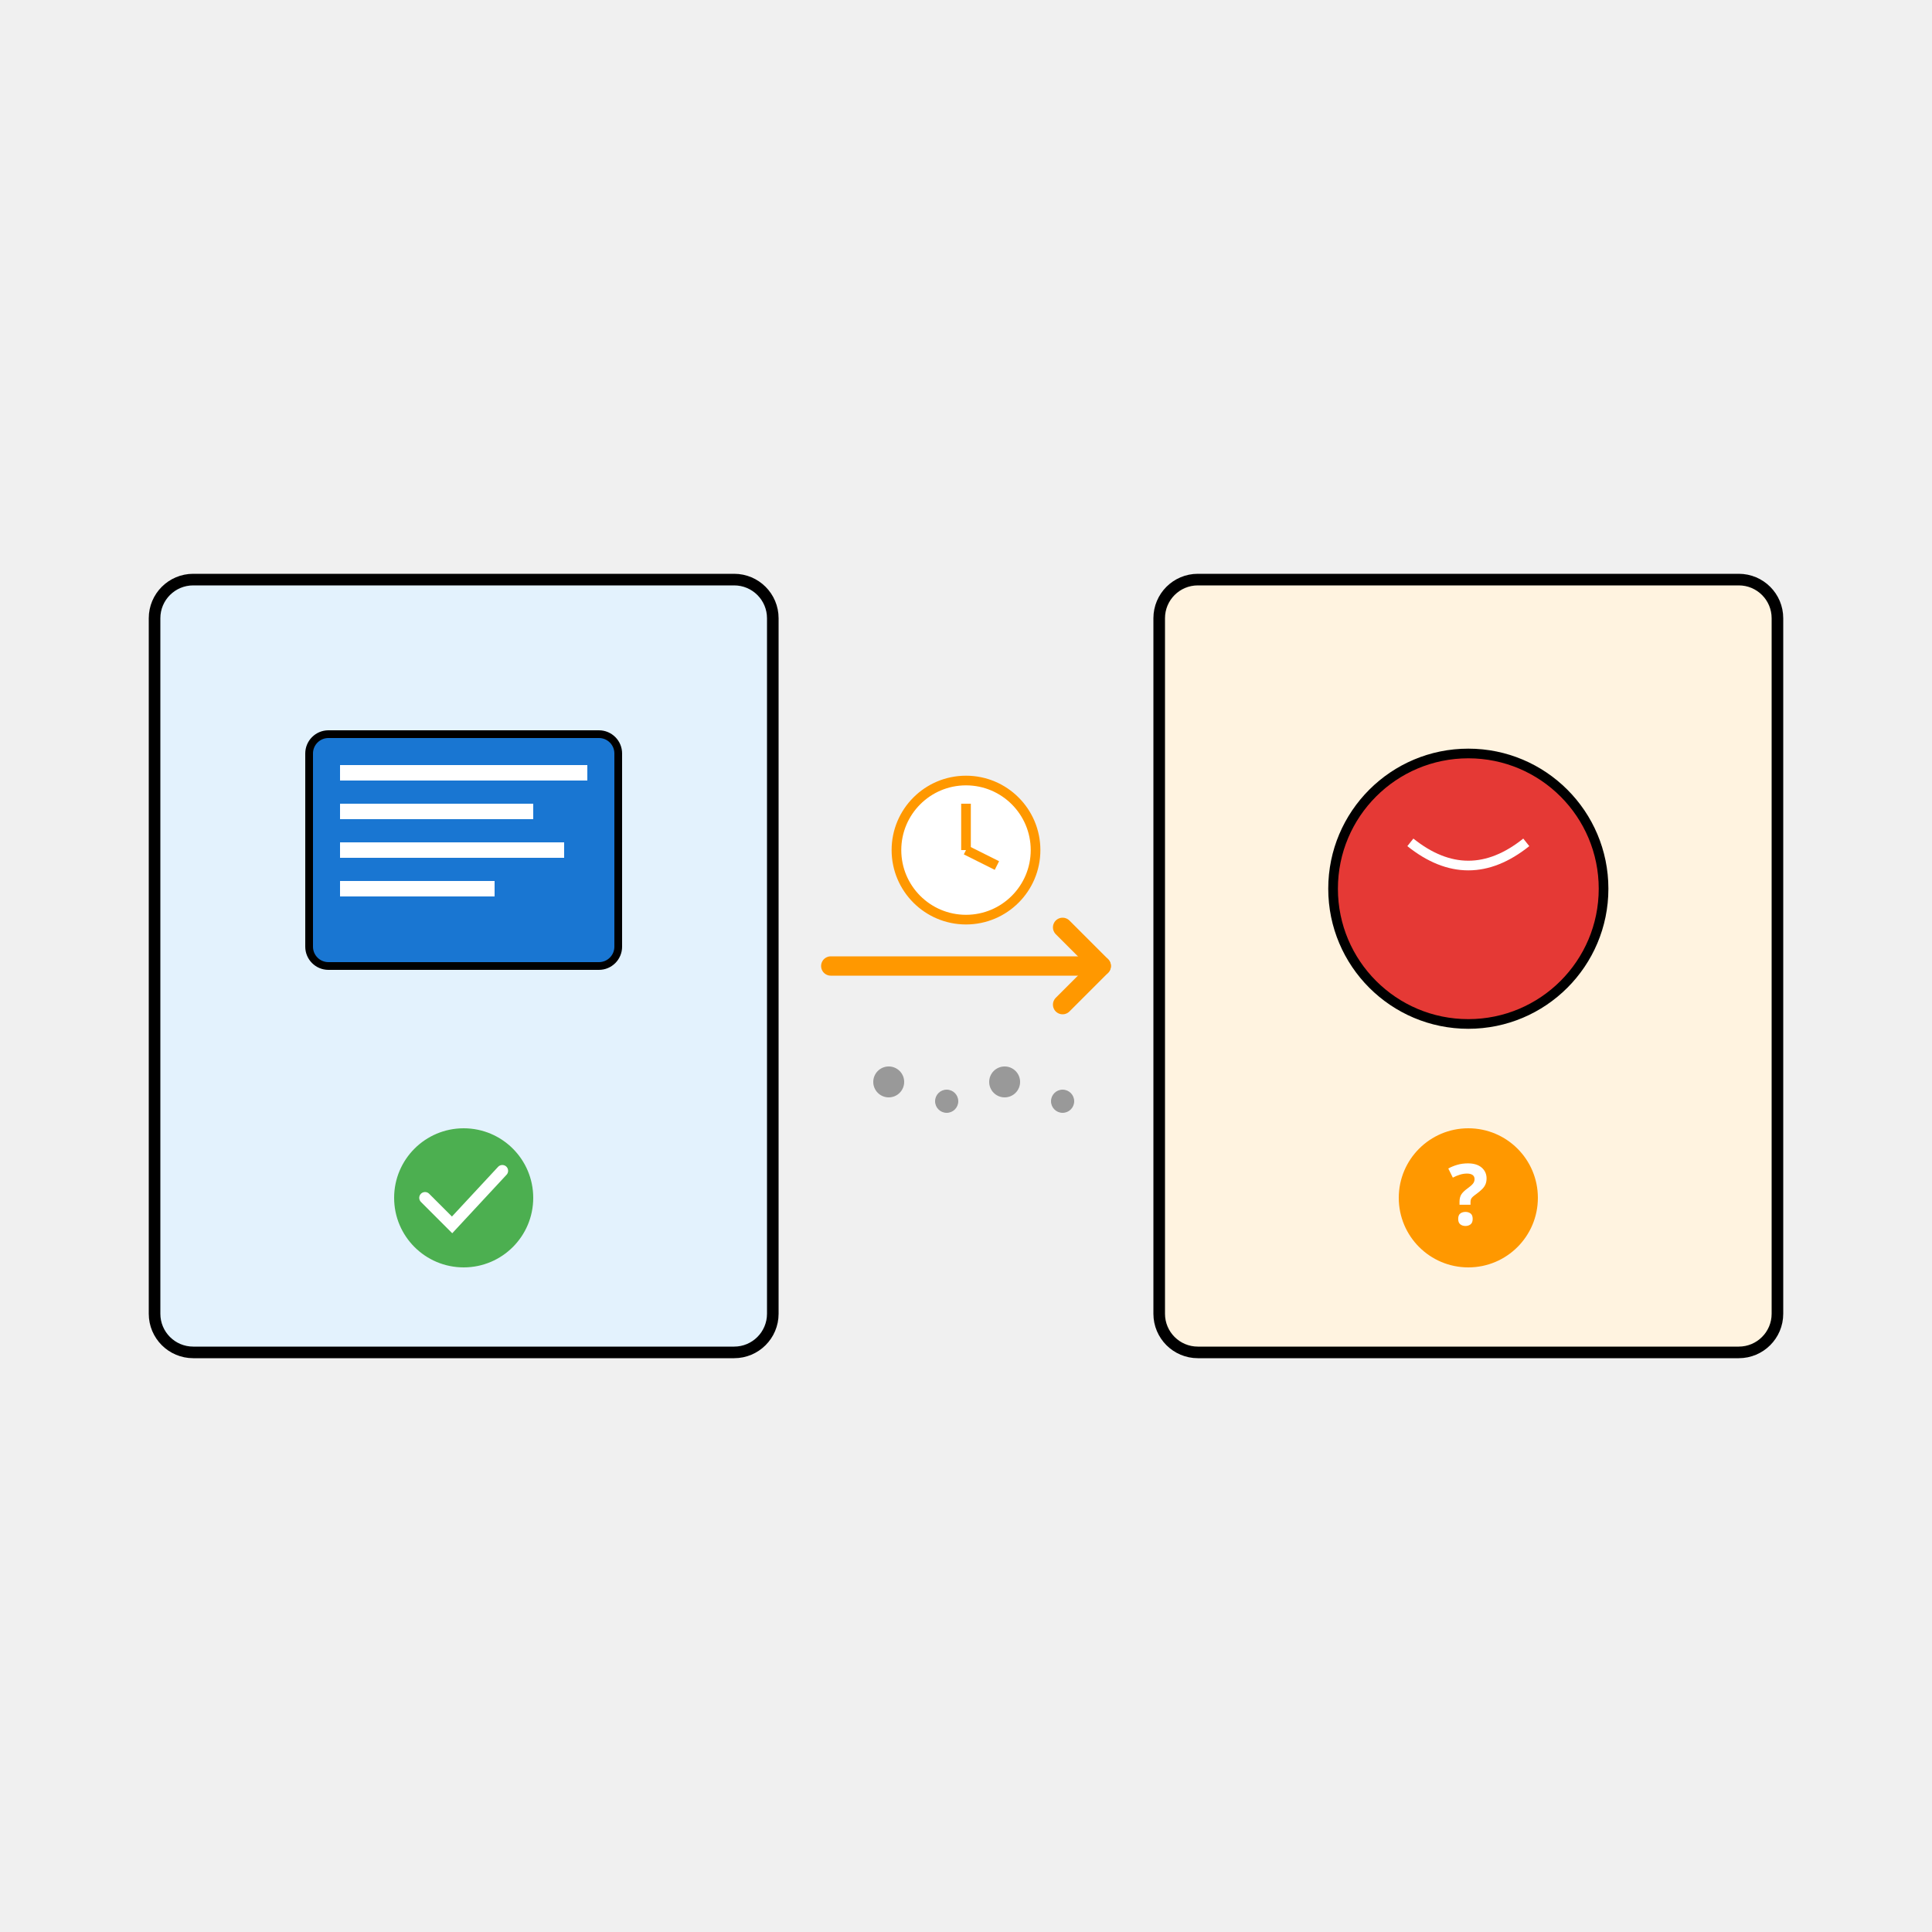
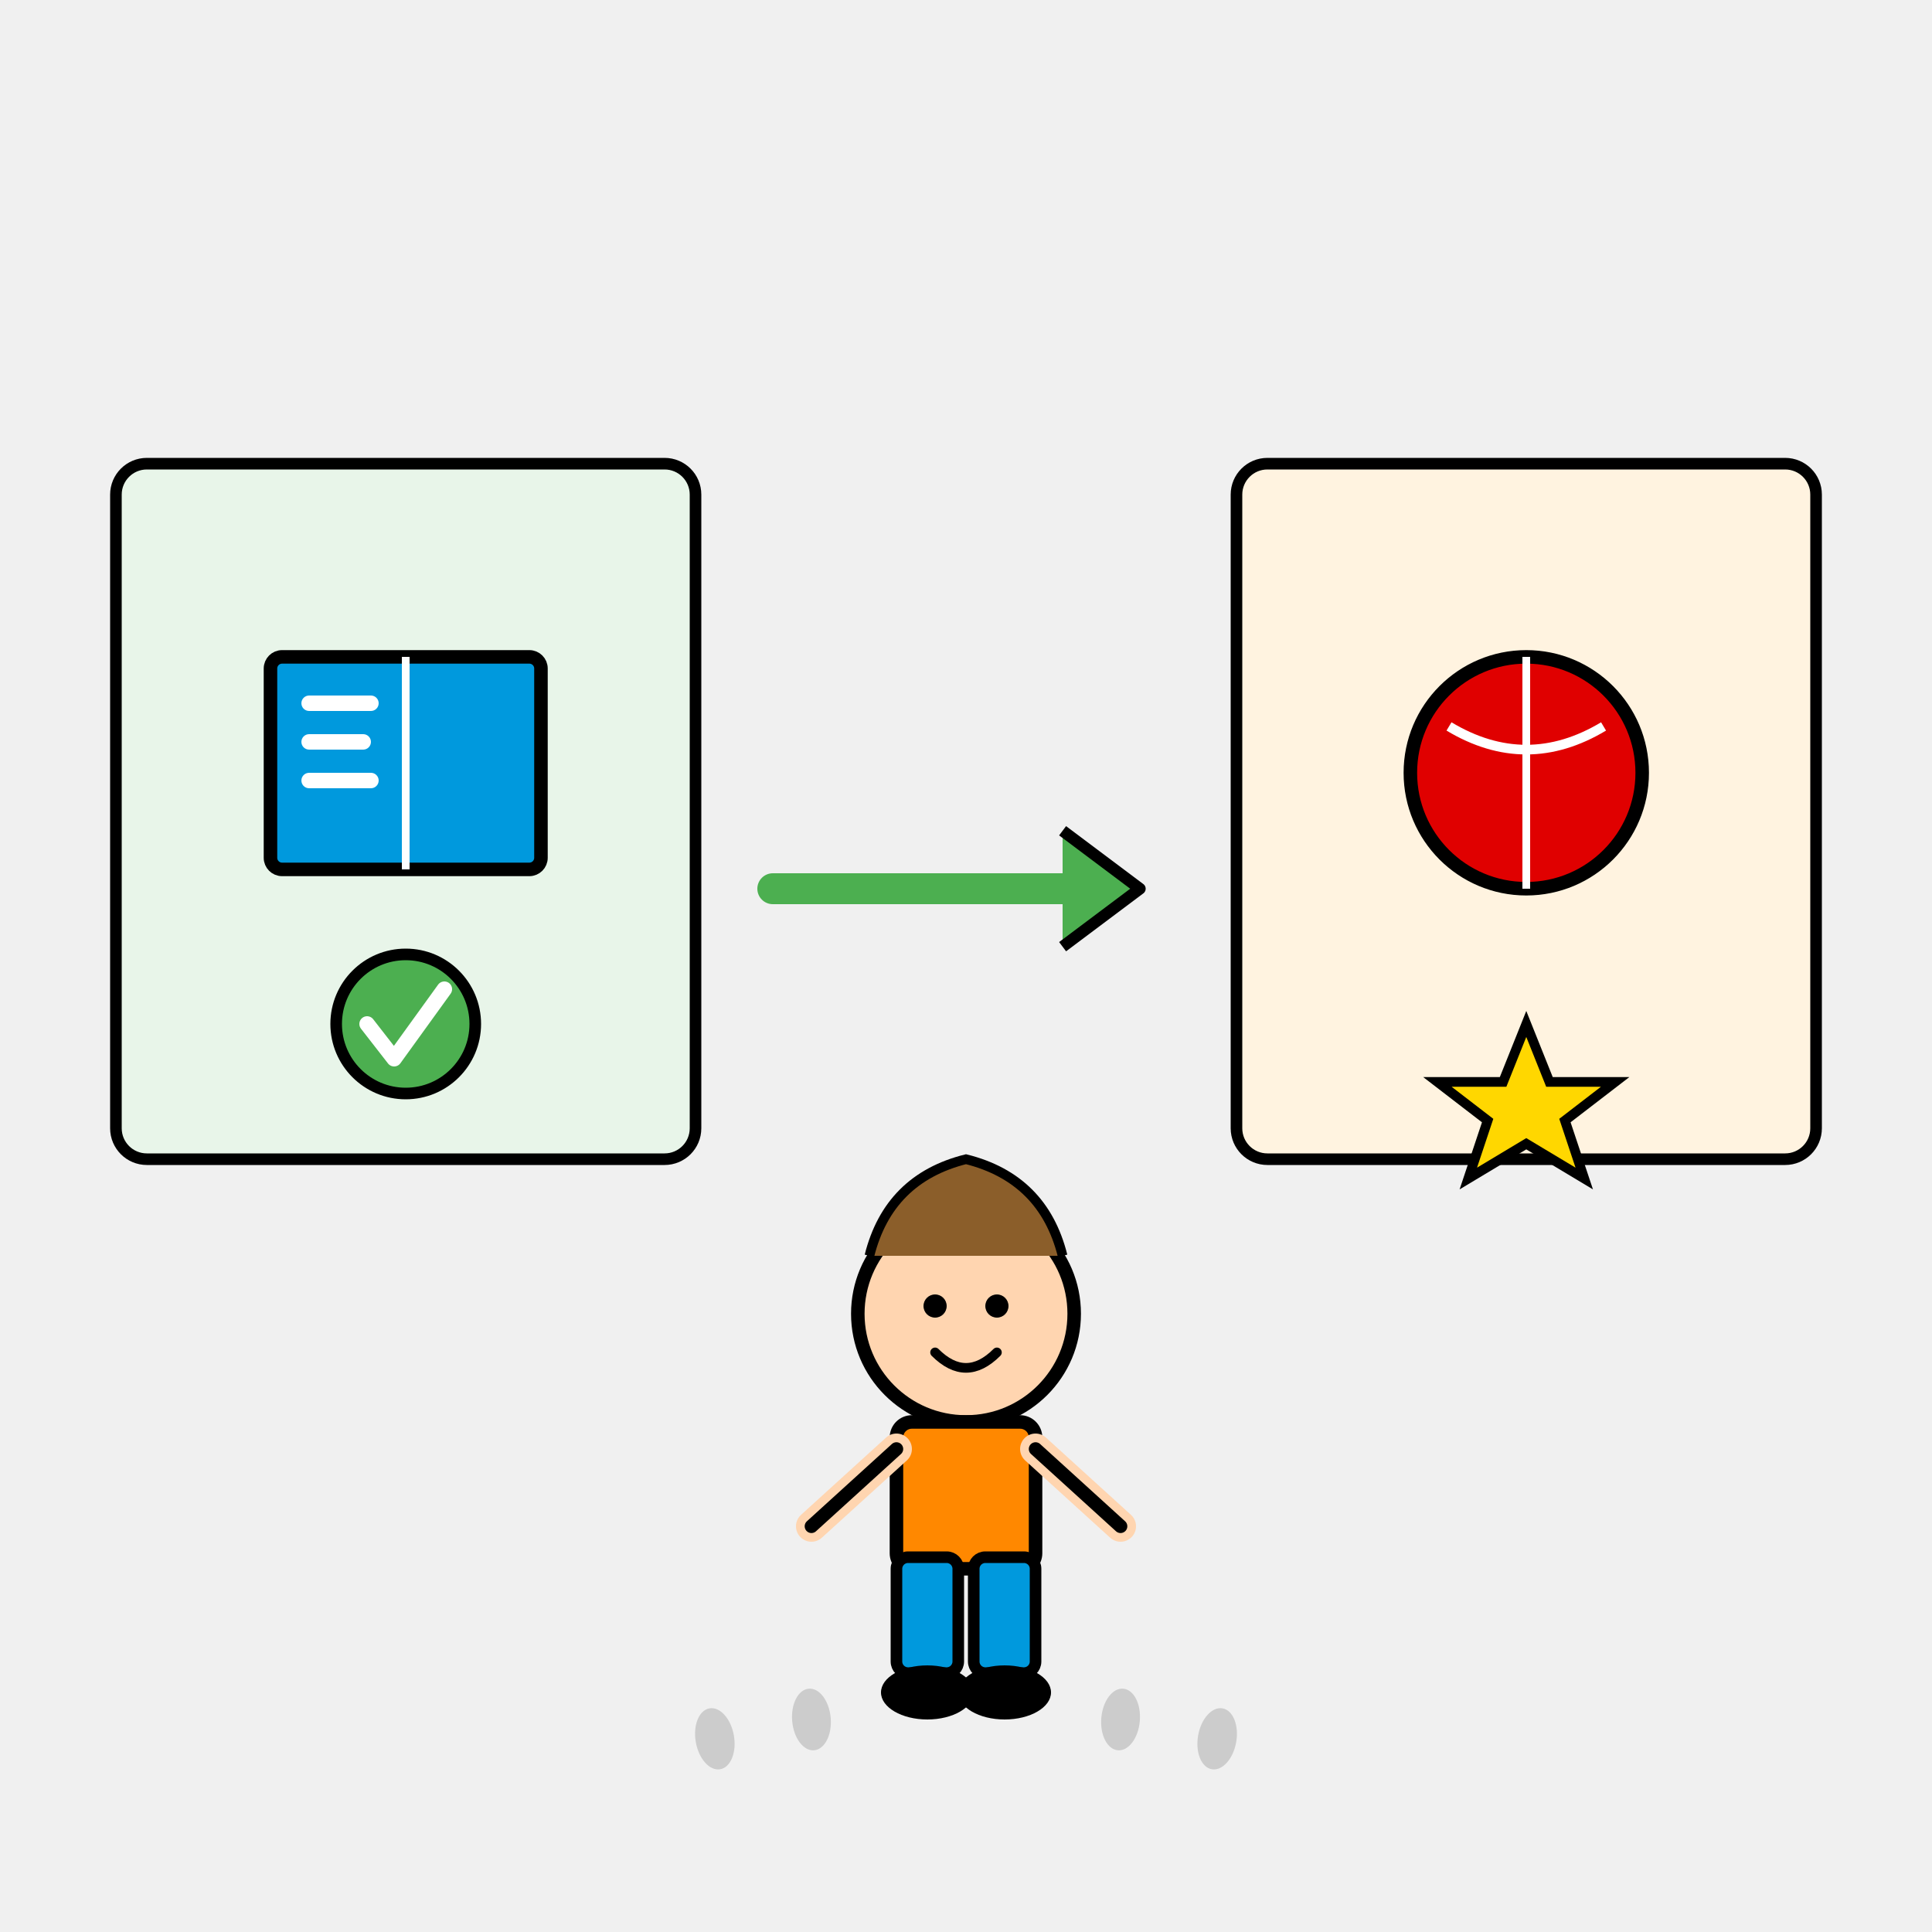
<svg xmlns="http://www.w3.org/2000/svg" viewBox="0 0 500 500" width="500" height="500">
-   <rect x="40" y="150" width="160" height="200" rx="10" fill="#E3F2FD" stroke="#000" stroke-width="3" />
-   <rect x="80" y="190" width="80" height="60" rx="5" fill="#1976D2" stroke="#000" stroke-width="2" />
-   <rect x="88" y="198" width="64" height="4" fill="#FFF" />
-   <rect x="88" y="208" width="50" height="4" fill="#FFF" />
-   <rect x="88" y="218" width="58" height="4" fill="#FFF" />
-   <rect x="88" y="228" width="40" height="4" fill="#FFF" />
-   <circle cx="120" cy="310" r="18" fill="#4CAF50" />
-   <path d="M110 310 L117 317 L130 303" fill="none" stroke="#FFF" stroke-width="3" stroke-linecap="round" />
-   <path d="M215 250 L285 250" fill="none" stroke="#FF9800" stroke-width="5" stroke-linecap="round" />
-   <path d="M275 240 L285 250 L275 260" fill="none" stroke="#FF9800" stroke-width="5" stroke-linecap="round" stroke-linejoin="round" />
-   <circle cx="250" cy="220" r="18" fill="#FFF" stroke="#FF9800" stroke-width="2.5" />
-   <line x1="250" y1="208" x2="250" y2="220" stroke="#FF9800" stroke-width="2.5" />
-   <line x1="250" y1="220" x2="258" y2="224" stroke="#FF9800" stroke-width="2.5" />
-   <rect x="300" y="150" width="160" height="200" rx="10" fill="#FFF3E0" stroke="#000" stroke-width="3" />
-   <circle cx="380" cy="230" r="35" fill="#E53935" stroke="#000" stroke-width="2.5" />
-   <path d="M365 218 Q380 230 395 218" fill="none" stroke="#FFF" stroke-width="2.5" />
-   <circle cx="380" cy="310" r="18" fill="#FF9800" />
-   <text x="380" y="317" text-anchor="middle" font-family="sans-serif" font-size="22" font-weight="bold" fill="#FFF">?</text>
-   <circle cx="230" cy="280" r="4" fill="#999" />
-   <circle cx="245" cy="285" r="3" fill="#999" />
-   <circle cx="260" cy="280" r="4" fill="#999" />
-   <circle cx="275" cy="285" r="3" fill="#999" />
+   <rect x="30" y="120" width="150" height="180" rx="8" fill="#E8F5E9" stroke="#000" stroke-width="3" />
+   <rect x="70" y="170" width="70" height="55" rx="3" fill="#0099DD" stroke="#000" stroke-width="3.5" />
+   <line x1="105" y1="170" x2="105" y2="225" stroke="#FFF" stroke-width="2" />
+   <rect x="78" y="180" width="20" height="4" rx="2" fill="#FFF" />
+   <rect x="78" y="190" width="18" height="4" rx="2" fill="#FFF" />
+   <rect x="78" y="200" width="20" height="4" rx="2" fill="#FFF" />
+   <circle cx="105" cy="265" r="18" fill="#4CAF50" stroke="#000" stroke-width="3" />
+   <path d="M95 265 L102 274 L115 256" fill="none" stroke="#FFF" stroke-width="4" stroke-linecap="round" stroke-linejoin="round" />
+   <rect x="320" y="120" width="150" height="180" rx="8" fill="#FFF3E0" stroke="#000" stroke-width="3" />
+   <circle cx="395" cy="200" r="30" fill="#E00000" stroke="#000" stroke-width="3.5" />
+   <path d="M375 188 Q395 200 415 188" fill="none" stroke="#FFF" stroke-width="2.5" />
+   <line x1="395" y1="170" x2="395" y2="230" stroke="#FFF" stroke-width="2" />
+   <polygon points="395,265 401,280 418,280 405,290 410,305 395,296 380,305 385,290 372,280 389,280" fill="#FFD700" stroke="#000" stroke-width="2.5" />
+   <path d="M200 230 L290 230" fill="none" stroke="#4CAF50" stroke-width="8" stroke-linecap="round" />
+   <path d="M275 215 L295 230 L275 245" fill="#4CAF50" stroke="#000" stroke-width="3" stroke-linejoin="round" />
+   <circle cx="250" cy="340" r="28" fill="#FFD5B0" stroke="#000" stroke-width="3.5" />
+   <path d="M225 325 Q230 305 250 300 Q270 305 275 325" fill="#8B5E2A" stroke="#000" stroke-width="2.5" />
+   <circle cx="242" cy="338" r="3" fill="#000" />
+   <circle cx="258" cy="338" r="3" fill="#000" />
+   <path d="M242 350 Q250 358 258 350" fill="none" stroke="#000" stroke-width="2.5" stroke-linecap="round" />
+   <rect x="232" y="368" width="36" height="38" rx="4" fill="#FF8800" stroke="#000" stroke-width="3.5" />
+   <rect x="232" y="403" width="16" height="30" rx="3" fill="#0099DD" stroke="#000" stroke-width="3" />
+   <rect x="252" y="403" width="16" height="30" rx="3" fill="#0099DD" stroke="#000" stroke-width="3" />
+   <path d="M232 375 L210 395" fill="none" stroke="#FFD5B0" stroke-width="8" stroke-linecap="round" />
+   <path d="M232 375 L210 395" fill="none" stroke="#000" stroke-width="3.5" stroke-linecap="round" />
+   <path d="M268 375 L290 395" fill="none" stroke="#FFD5B0" stroke-width="8" stroke-linecap="round" />
+   <path d="M268 375 L290 395" fill="none" stroke="#000" stroke-width="3.5" stroke-linecap="round" />
+   <ellipse cx="240" cy="438" rx="12" ry="7" fill="#000" />
+   <ellipse cx="260" cy="438" rx="12" ry="7" fill="#000" />
+   <ellipse cx="185" cy="450" rx="5" ry="8" fill="#CCC" transform="rotate(-10 185 450)" />
+   <ellipse cx="210" cy="445" rx="5" ry="8" fill="#CCC" transform="rotate(-5 210 445)" />
+   <ellipse cx="290" cy="445" rx="5" ry="8" fill="#CCC" transform="rotate(5 290 445)" />
+   <ellipse cx="315" cy="450" rx="5" ry="8" fill="#CCC" transform="rotate(10 315 450)" />
</svg>
